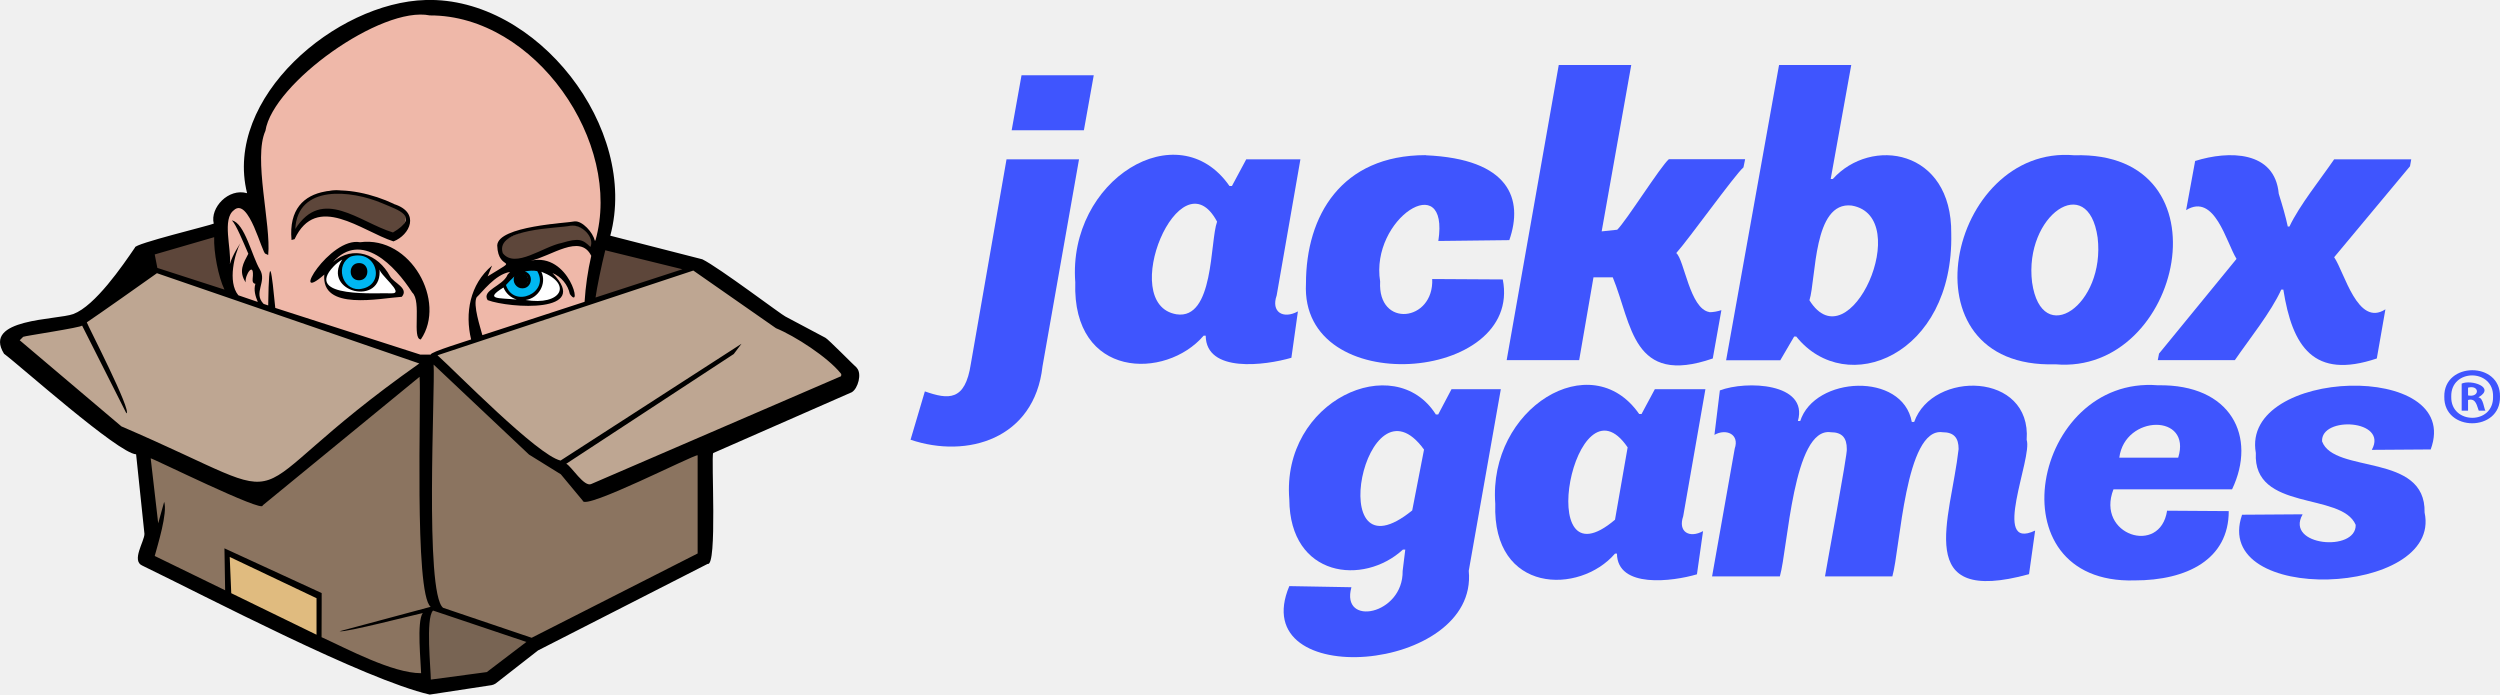
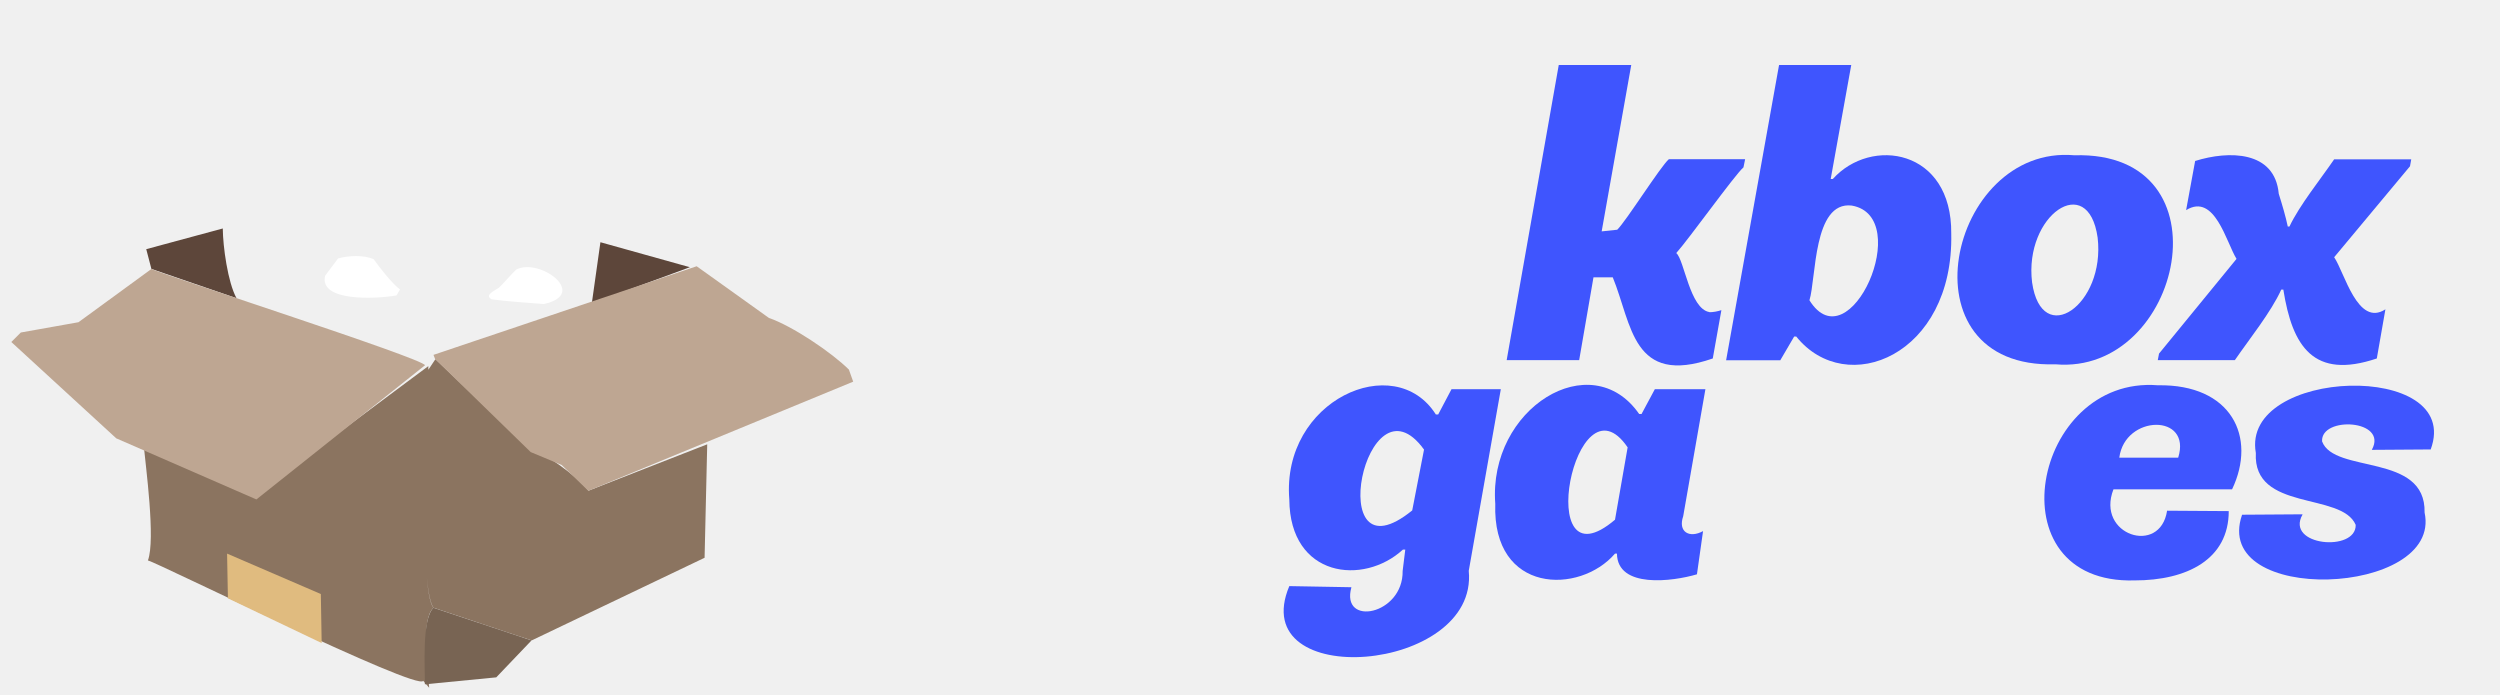
- <svg xmlns="http://www.w3.org/2000/svg" version="1.1" width="180" height="50" viewBox="0 0 180 50">
-   <defs>
-     <style>    
+ <svg xmlns="http://www.w3.org/2000/svg" version="1.1" width="180" height="50" viewBox="0 0 180 50" id="svg24">
+   <defs id="defs1">
+     <style id="style1">    
            .box-flap { fill: #bea692; }
            .box-light { fill: #8b7460; }
            .box-medium { fill: #786453; }
            .box-dark, .eye-brows { fill: #5d463a; }
            .eye { fill: #fff; }
            .iris { fill: #00b7f1; }
            .logo path { fill: #3f55fe; }
            .outline, .pupil { fill: #000; }
            .skin { fill: #efb8a9; }
            .tape { fill: #e0bb7f; }
        </style>
  </defs>
-   <g class="logo">
-     <path d="M97.3,42.29c-.79,2.86,3.74,1.99,3.69-1.18,0,0,.19-1.54.19-1.54h-.17c-2.83,2.61-8.14,2.02-8.18-3.61-.58-7.14,7.59-10.8,10.55-6.12h.17l.96-1.82h3.55l-2.31,13.08c.72,7.39-16.13,8.72-12.92,1.1l4.46.08ZM101.68,36.75l.85-4.38c-4.22-5.83-7.36,9.67-.85,4.38Z" />
-     <path d="M107.66,36.28c-.52-6.89,6.91-11.45,10.36-6.47h.17l.96-1.79h3.64l-1.6,9.15c-.39,1.12.44,1.61,1.43,1.07l-.44,3.11c-1.75.52-5.73,1.04-5.76-1.49h-.14c-2.54,2.96-8.84,2.91-8.62-3.58ZM117.19,32.21c-3.8-5.58-6.9,10.3-.91,5.21,0,0,.91-5.21.91-5.21Z" />
-     <path d="M129.61,30.33c1.04-3.26,7.38-3.57,8.04.05h.17c1.32-3.72,8.46-3.62,8.1,1.29.44,1.28-2.61,8.06.61,6.53l-.44,3.14c-8.44,2.32-5.64-3.93-5.07-9.01,0-.8-.33-1.21-1.16-1.21-2.68-.36-3.04,8.37-3.61,10.38h-4.85c.07-.5,1.65-8.96,1.57-9.17,0-.8-.33-1.21-1.16-1.21-2.7-.37-3.08,8.36-3.66,10.38h-4.88l1.63-9.2c.36-1.05-.63-1.46-1.46-.99l.39-3.2c1.89-.72,6.39-.55,5.62,2.2h.17Z" />
-     <path d="M155.37,27.74c5.29-.09,7.14,3.72,5.34,7.49h-8.54c-1.29,3.29,3.37,4.8,3.86,1.54l4.44.03c0,3.47-3,4.99-6.78,4.99-10.27.29-7.34-14.77,1.68-14.05ZM156.83,32.95c1-3.19-3.84-3.11-4.24,0h4.24Z" />
-     <path d="M165.78,37.05c-1.27,2.26,3.88,2.72,3.83.74-1.02-2.39-7.41-.93-7.19-5.18-1.1-6.15,14.96-6.67,12.59-.25l-4.24.03c1.21-2.19-3.69-2.45-3.58-.61.87,2.36,7.48.8,7.38,5.12,1.31,6.07-15.42,6.73-13.14.16l4.35-.03Z" />
-     <path d="M75.06,26.38c-.58,5.23-5.43,6.66-9.5,5.28l1.03-3.48c1.69.59,2.9.73,3.31-1.98,0,0,2.57-14.73,2.57-14.73h5.22l-2.63,14.91ZM73.55,5.42h5.2l-.71,3.96h-5.2l.71-3.96Z" />
-     <path d="M77.42,20.33c-.56-7.38,7.4-12.27,11.1-6.94h.18l1.03-1.92h3.9l-1.71,9.8c-.42,1.2.47,1.73,1.53,1.15l-.47,3.34c-1.88.55-6.14,1.12-6.17-1.59h-.15c-2.72,3.18-9.47,3.12-9.24-3.84ZM87.63,15.96c-2.65-4.97-7.24,5.95-2.92,6.67,2.71.41,2.4-5.25,2.92-6.67Z" />
-     <path d="M102.65,11.18c6.05.26,7.05,3.16,6.02,6.11l-5.11.06c.81-5.28-4.92-1.61-4.19,2.92-.19,3.38,3.88,2.9,3.75-.18l5.08.03c1.46,7.42-14.61,8.71-14.17.29,0-4.87,2.54-9.24,8.62-9.24Z" />
-     <path d="M123.08,22.48c.27,0,.59-.06.86-.15l-.62,3.48c-5.8,2.01-5.81-2.45-7.2-5.84h-1.39l-1.03,5.96h-5.22l3.75-21.25h5.22l-2.13,11.98,1.12-.12c.62-.59,3.13-4.58,3.72-5.08h5.49l-.12.59c-.62.53-3.96,5.2-4.84,6.17.58.47.97,4.02,2.39,4.25Z" />
-     <path d="M128.1,4.68h5.19l-1.48,8.21h.15c2.75-3.07,8.59-2.17,8.53,3.93.19,8.78-7.56,11.9-11.16,7.41h-.15l-1,1.71h-3.9l3.81-21.25ZM130.28,21.62c2.88,4.62,7.6-6.04,3.04-6.82-2.78-.32-2.55,5.25-3.04,6.82Z" />
-     <path d="M149.35,11.18c11.33-.34,7.77,15.85-1.36,15.05-11.28.35-7.69-15.85,1.36-15.05ZM151.03,17.11c-.68-4.81-5.31-1.61-4.72,3.22.69,4.8,5.29,1.63,4.72-3.22Z" />
-     <path d="M164.07,13.95c.27.86.5,1.65.65,2.36h.12c.73-1.54,2.25-3.42,3.22-4.84h5.55l-.09.5-5.46,6.55c.75,1.1,1.69,5.05,3.69,3.75l-.62,3.54c-4.54,1.53-6.08-.84-6.73-4.96h-.15c-.72,1.61-2.35,3.63-3.34,5.08h-5.55l.09-.47,5.58-6.82c-.74-1.19-1.57-4.78-3.63-3.51l.65-3.54c2.42-.76,5.74-.75,6.02,2.36Z" />
-     <path d="M177.7,28.47c.86.17.84-.78,0-.56v.56ZM177.69,29.57h-.45s0-1.95,0-1.95c.69-.31,2.45.26,1.22.98v.02c.33.02.39.82.49.95h-.48c-.13-.3-.18-.94-.77-.77v.77ZM176.49,28.56c-.05,2.01,3.06,2.05,3.01,0,.06-2.03-3.06-2.05-3.01,0M180,28.56c.05,2.56-4.06,2.55-4.01,0-.05-2.52,4.06-2.56,4.01,0" />
+   <g class="logo" id="g13">
+     <path d="M97.3,42.29c-.79,2.86,3.74,1.99,3.69-1.18,0,0,.19-1.54.19-1.54h-.17c-2.83,2.61-8.14,2.02-8.18-3.61-.58-7.14,7.59-10.8,10.55-6.12h.17l.96-1.82h3.55l-2.31,13.08c.72,7.39-16.13,8.72-12.92,1.1l4.46.08ZM101.68,36.75l.85-4.38c-4.22-5.83-7.36,9.67-.85,4.38Z" id="path1" />
+     <path d="M107.66,36.28c-.52-6.89,6.91-11.45,10.36-6.47h.17l.96-1.79h3.64l-1.6,9.15c-.39,1.12.44,1.61,1.43,1.07l-.44,3.11c-1.75.52-5.73,1.04-5.76-1.49h-.14c-2.54,2.96-8.84,2.91-8.62-3.58ZM117.19,32.21c-3.8-5.58-6.9,10.3-.91,5.21,0,0,.91-5.21.91-5.21Z" id="path2" />
+     <path d="M155.37,27.74c5.29-.09,7.14,3.72,5.34,7.49h-8.54c-1.29,3.29,3.37,4.8,3.86,1.54l4.44.03c0,3.47-3,4.99-6.78,4.99-10.27.29-7.34-14.77,1.68-14.05ZM156.83,32.95c1-3.19-3.84-3.11-4.24,0h4.24Z" id="path4" />
+     <path d="M165.78,37.05c-1.27,2.26,3.88,2.72,3.83.74-1.02-2.39-7.41-.93-7.19-5.18-1.1-6.15,14.96-6.67,12.59-.25l-4.24.03c1.21-2.19-3.69-2.45-3.58-.61.87,2.36,7.48.8,7.38,5.12,1.31,6.07-15.42,6.73-13.14.16l4.35-.03Z" id="path5" />
+     <path d="M123.08,22.48c.27,0,.59-.06.86-.15l-.62,3.48c-5.8,2.01-5.81-2.45-7.2-5.84h-1.39l-1.03,5.96h-5.22l3.75-21.25h5.22l-2.13,11.98,1.12-.12c.62-.59,3.13-4.58,3.72-5.08h5.49l-.12.59c-.62.53-3.96,5.2-4.84,6.17.58.47.97,4.02,2.39,4.25Z" id="path9" />
+     <path d="M128.1,4.68h5.19l-1.48,8.21h.15c2.75-3.07,8.59-2.17,8.53,3.93.19,8.78-7.56,11.9-11.16,7.41h-.15l-1,1.71h-3.9l3.81-21.25ZM130.28,21.62c2.88,4.62,7.6-6.04,3.04-6.82-2.78-.32-2.55,5.25-3.04,6.82Z" id="path10" />
+     <path d="M149.35,11.18c11.33-.34,7.77,15.85-1.36,15.05-11.28.35-7.69-15.85,1.36-15.05ZM151.03,17.11c-.68-4.81-5.31-1.61-4.72,3.22.69,4.8,5.29,1.63,4.72-3.22Z" id="path11" />
+     <path d="M164.07,13.95c.27.86.5,1.65.65,2.36h.12c.73-1.54,2.25-3.42,3.22-4.84h5.55l-.09.5-5.46,6.55c.75,1.1,1.69,5.05,3.69,3.75l-.62,3.54c-4.54,1.53-6.08-.84-6.73-4.96h-.15c-.72,1.61-2.35,3.63-3.34,5.08h-5.55l.09-.47,5.58-6.82c-.74-1.19-1.57-4.78-3.63-3.51l.65-3.54c2.42-.76,5.74-.75,6.02,2.36Z" id="path12" />
  </g>
-   <path class="box-light" d="M10.34,31.99c.15,1.59.87,6.88.31,8.36.68.16,19.44,9.44,19.82,8.67l.43.5c-.04-1.11-.65-4.88.31-5.76-1.15-1.39-.3-15.52-.37-17.4l-12.32,9.17-8.17-3.53Z M30.72,26.79c.08,1.97-.64,15.48.5,16.97l7.06,2.35,12.45-5.95.19-8.17-8.55,3.34c-.9-1.13-3.13-2.68-4.46-3.22,0,0-6.56-6.25-6.56-6.25l-.62.93Z" />
-   <path class="skin" d="M17.03,21.46l-.93-2.85v-3.72l2.17-.56.31-5.45,2.97-4.46,7.12-3.84,6.38.56,5.08,3.9,3.28,5.82.5,4.64-1.55,6.38-11.7,3.96-13.62-4.4Z" />
-   <path class="eye" d="M23.41,19.85c-.46,1.89,3.67,1.68,5.14,1.42l.25-.43c-.55-.4-1.5-1.61-1.89-2.17-.68-.33-1.86-.27-2.57-.06l-.93,1.24Z M35.39,21.55c1.08.15,2.74.26,3.76.34,3.29-.71-.3-3.36-1.98-2.48-.21.17-1.02,1.11-1.24,1.3-.28.2-1.09.54-.54.83Z" />
-   <path class="iris" d="M25.3,18.35c-1.29.57-.83,2.63.58,2.59,2.17-.19,1.47-3.1-.58-2.59Z M37.83,19.42c-.52.3-1.02.63-1.53.94.3,2.17,3.65.97,2.5-.89-.32-.01-.64-.03-.97-.04Z" />
-   <path class="tape" d="M16.35,39.86l.06,3.22,6.75,3.22-.06-3.53-6.75-2.91Z" />
-   <path class="box-dark" d="M10.9,19.36l6.13,2.11c-.63-1.14-.98-3.73-.99-5.02l-5.51,1.49.37,1.42Z M43.23,17.44l-.62,4.4,7.06-2.6-6.44-1.8Z" />
-   <path class="box-medium" d="M31.21,43.76c-.86.81-.6,4.46-.62,5.51l5.14-.5,2.54-2.66-7.06-2.35Z" />
-   <path class="box-flap" d="M.81,24.62l7.56,6.94,10.09,4.4,12.14-9.66c-.07-.48-19.44-6.7-19.69-6.94l-5.26,3.84-4.15.74-.68.68Z M31.34,25.86l6.87,6.69,2.23.93,1.92,1.86,19.07-7.86-.31-.87c-1.26-1.25-4.08-3.14-5.76-3.72,0,0-5.2-3.72-5.2-3.72l-18.95,6.38.12.31Z" />
-   <path class="pupil" d="M25.85,19.11c.59,0,.59.92,0,.91-.59,0-.59-.92,0-.91Z M37.61,19.71c.56,0,.56.88,0,.87-.56,0-.56-.88,0-.87Z" />
-   <path class="eye-brows" d="M29.27,15.43c-.98-.91-3.78-1.52-5.06-1.75-1.6.09-3.52,1.52-2.94,2.98,2.63-4.6,7.51,3.06,8-1.24Z M42.67,17.28c-.78-2.17-5.13-.82-6.54.13-.71,1.94,1.84,1.34,2.95.71,1-.41,2.52-1.1,3.4-.21.3,0,.26-.38.2-.63Z" />
-   <path class="outline" d="M25.92,17.44c-2.17-.4-5.16,4.59-2.57,2.33-.24,2.64,4,1.7,5.58,1.6.54-.62-.59-1-.85-1.48-.86-1.6-2.63-2.25-4.1-1.03,2.04-2.26,4.46.26,5.7,2.2.7.63-.04,3.36.62,3.38,1.87-2.73-.73-7.48-4.37-7ZM25.26,18.47c1.91-.58,2.6,2.18.59,2.35-1.26.04-1.72-1.79-.59-2.35ZM24.03,19.17c.18-.19.39-.35.61-.48-1.52,2.36,2.98,3.43,2.68.64-.08.4,1.9,1.83.86,1.79-.82-.06-6.42.41-4.15-1.95Z M25.85,18.94c-.8,0-.8,1.25,0,1.24.8,0,.8-1.25,0-1.24ZM25.85,19.96c-.51,0-.51-.79,0-.79.51,0,.51.79,0,.79h0Z M28.36,14.68c-3-1.42-7.77-1.82-7.37,2.6l.22-.06c1.58-3.38,4.82-.58,7.12.16,1.18-.45,1.96-2.08.03-2.69ZM28.3,16.74c-2.44-.74-5.1-3.32-7.04-.25.16-3.23,4.04-2.8,6.25-1.86,1.18.51,2.76.94.78,2.11Z M61.68,26.47c-.13-.1-2.09-2.09-2.25-2.15,0,0-2.88-1.53-2.88-1.53-.19-.06-4.81-3.55-5.98-4.12,0,0-6.63-1.7-6.63-1.7C46.02,9.24,38.67-.23,30.66,0c-6.47.17-14.58,7.05-12.87,13.91-1.34-.39-2.68,1.05-2.4,2.19-.17.11-5.77,1.46-5.67,1.72-.9,1.32-2.87,4.2-4.44,4.79-1.2.44-6.57.31-4.99,2.86,1.09.8,8.24,7.19,9.51,7.24l.6,5.73c0,.54-.97,1.95-.14,2.29,4.57,2.21,15.97,8.19,20.68,9.28,0,0,4.46-.68,4.46-.68.1-.02.2-.06.29-.12,0,0,3.05-2.38,3.05-2.38l12.21-6.23c.71.23.24-7.73.4-7.98l9.98-4.38c.45-.27.74-1.34.36-1.75ZM43.21,17.42l6.69,1.71-6.69-1.71ZM49.15,19.38l-6.27,2.04c.07-.58.44-2.39.7-3.4l5.57,1.37ZM16.83,15.14c1.09-1.02,2.05,3.18,2.29,3.13l.19.09c.22-2.18-1.09-6.99-.2-8.94.53-3.42,8.35-9.02,11.84-8.31,7.56-.02,13.92,9.15,11.92,16.21h-.05s0,0,0,0c-.12-.58-.9-1.44-1.45-1.38-.48.12-5.51.32-5.57,1.73.06,2,1.79.69-.69,2.23.18-.42.32-.78.32-.78-1.62,1.37-1.96,3.44-1.51,5.32-.08.04-3.03.93-2.9,1.09h-.76l-10.44-3.36c-.25-2.54-.45-4.33-.51-.18l-.33-.11c-.78-.8.27-1.59-.27-2.48-.56-.92-1.09-3.35-2.01-3.53.3.3.82,1.57,1.18,2.4-.36.68-.72,1.26-.19,2.06-.09-.52.66-1.64.5-.25-.03.21.06.35.2.35-.14.44,0,.9.17,1.31l-1.4-.48c-.8-.97-.25-3.04.15-3.75,0,0-.56.8-.76,1.51.13-1.09-.59-3.28.31-3.9h0ZM37.62,20.76c.69,0,.84-1.03.17-1.21.29-.07.6-.08.89-.03.92,1.55-1.71,2.72-2.25,1,.19-.21.39-.42.6-.61-.17.39.15.86.57.85ZM37.23,20.14c0-.51.79-.51.79,0,0,.51-.79.51-.79,0h0ZM38.99,19.57c2.28.88,1.41,2.46-1.15,2.03.93-.12,1.54-1.17,1.14-2.03h0ZM37.22,21.57c-1.28-.13-2.41.02-.97-.87.17.42.53.74.96.87h0ZM36.53,19.82c-.37.79-1.87,1.08-1.42,1.79,1.59.59,7.52.97,4.67-1.95.63.26,1.11.84,1.25,1.51.94,1.32,0-3.03-2.82-2.4,1.45-.3,3.57-1.99,4.36-.35-.25,1.09-.41,2.2-.48,3.31l-7.36,2.4c-.13-.51-.7-2.19-.41-2.73.37-.32,1.32-1.65,2.4-1.82-.07.08-.14.16-.21.24h0ZM42.51,17.78c-.56-.55-.83-.66-2.06-.29-1.35.26-3.35,1.88-4.25.74-.6-1.82,4.04-1.78,4.89-1.98.86-.1,1.73.88,1.42,1.53h0ZM15.42,17.07c-.04,1.1.3,2.86.74,3.78l-4.83-1.56-.19-.97,4.27-1.24ZM8.73,30.69l-7.31-6.19.25-.25c.09-.06,4.2-.67,4.24-.81l3.19,6.32c.43-.11-2.78-6.31-2.85-6.55,1.01-.68,4.01-2.8,5.05-3.54l18.89,6.5c-14.46,10.19-7.26,10.63-21.47,4.52ZM22.79,45.7l-6.14-2.99-.11-2.61,6.25,2.97v2.63ZM24.46,45.45c.38.11,5.47-1.21,5.98-1.31-.45.59-.13,3.63-.12,4.33-2.07,0-5.33-1.76-7.16-2.59v-3.18l-7-3.22.05,3.02-5.07-2.47c.21-.78.94-3.11.68-3.9l-.43,1.55-.54-4.68c.08-.04,8.2,3.98,8.06,3.39,0,0,11.3-9.26,11.3-9.26.13,1.54-.41,15.64.8,16.56l-6.56,1.76ZM35.05,48.39l-4.03.54c0-.72-.38-4.4.15-4.96h.04s6.69,2.25,6.69,2.25l-2.85,2.17ZM50.23,39.85l-11.95,6.07-6.38-2.16c-1.34-1.09-.56-15.82-.68-17.51l6.87,6.48,2.29,1.42,1.58,1.9c.08.73,8-3.33,8.27-3.27v7.06ZM60.48,27.12l-17.89,7.72c-.52.29-1.45-1.28-1.82-1.45l12.06-7.9.56-.74-13.03,8.41c-1.67-.38-7.55-6.41-8.86-7.58l18.42-6.1,5.95,4.15c1.37.56,3.73,2.09,4.66,3.25.08.07.05.21-.04.25h0Z" />
+   <path class="box-light" d="M10.34,31.99c.15,1.59.87,6.88.31,8.36.68.16,19.44,9.44,19.82,8.67l.43.5c-.04-1.11-.65-4.88.31-5.76-1.15-1.39-.3-15.52-.37-17.4l-12.32,9.17-8.17-3.53Z M30.72,26.79c.08,1.97-.64,15.48.5,16.97l7.06,2.35,12.45-5.95.19-8.17-8.55,3.34c-.9-1.13-3.13-2.68-4.46-3.22,0,0-6.56-6.25-6.56-6.25l-.62.93Z" id="path14" />
+   <path class="eye" d="M23.41,19.85c-.46,1.89,3.67,1.68,5.14,1.42l.25-.43c-.55-.4-1.5-1.61-1.89-2.17-.68-.33-1.86-.27-2.57-.06l-.93,1.24Z M35.39,21.55c1.08.15,2.74.26,3.76.34,3.29-.71-.3-3.36-1.98-2.48-.21.17-1.02,1.11-1.24,1.3-.28.2-1.09.54-.54.83Z" id="path16" />
+   <path class="tape" d="M16.35,39.86l.06,3.22,6.75,3.22-.06-3.53-6.75-2.91Z" id="path18" />
+   <path class="box-dark" d="M10.9,19.36l6.13,2.11c-.63-1.14-.98-3.73-.99-5.02l-5.51,1.49.37,1.42Z M43.23,17.44l-.62,4.4,7.06-2.6-6.44-1.8Z" id="path19" />
+   <path class="box-medium" d="M31.21,43.76c-.86.81-.6,4.46-.62,5.51l5.14-.5,2.54-2.66-7.06-2.35Z" id="path20" />
+   <path class="box-flap" d="M.81,24.62l7.56,6.94,10.09,4.4,12.14-9.66c-.07-.48-19.44-6.7-19.69-6.94l-5.26,3.84-4.15.74-.68.68Z M31.34,25.86l6.87,6.69,2.23.93,1.92,1.86,19.07-7.86-.31-.87c-1.26-1.25-4.08-3.14-5.76-3.72,0,0-5.2-3.72-5.2-3.72l-18.95,6.38.12.31Z" id="path21" />
</svg>
